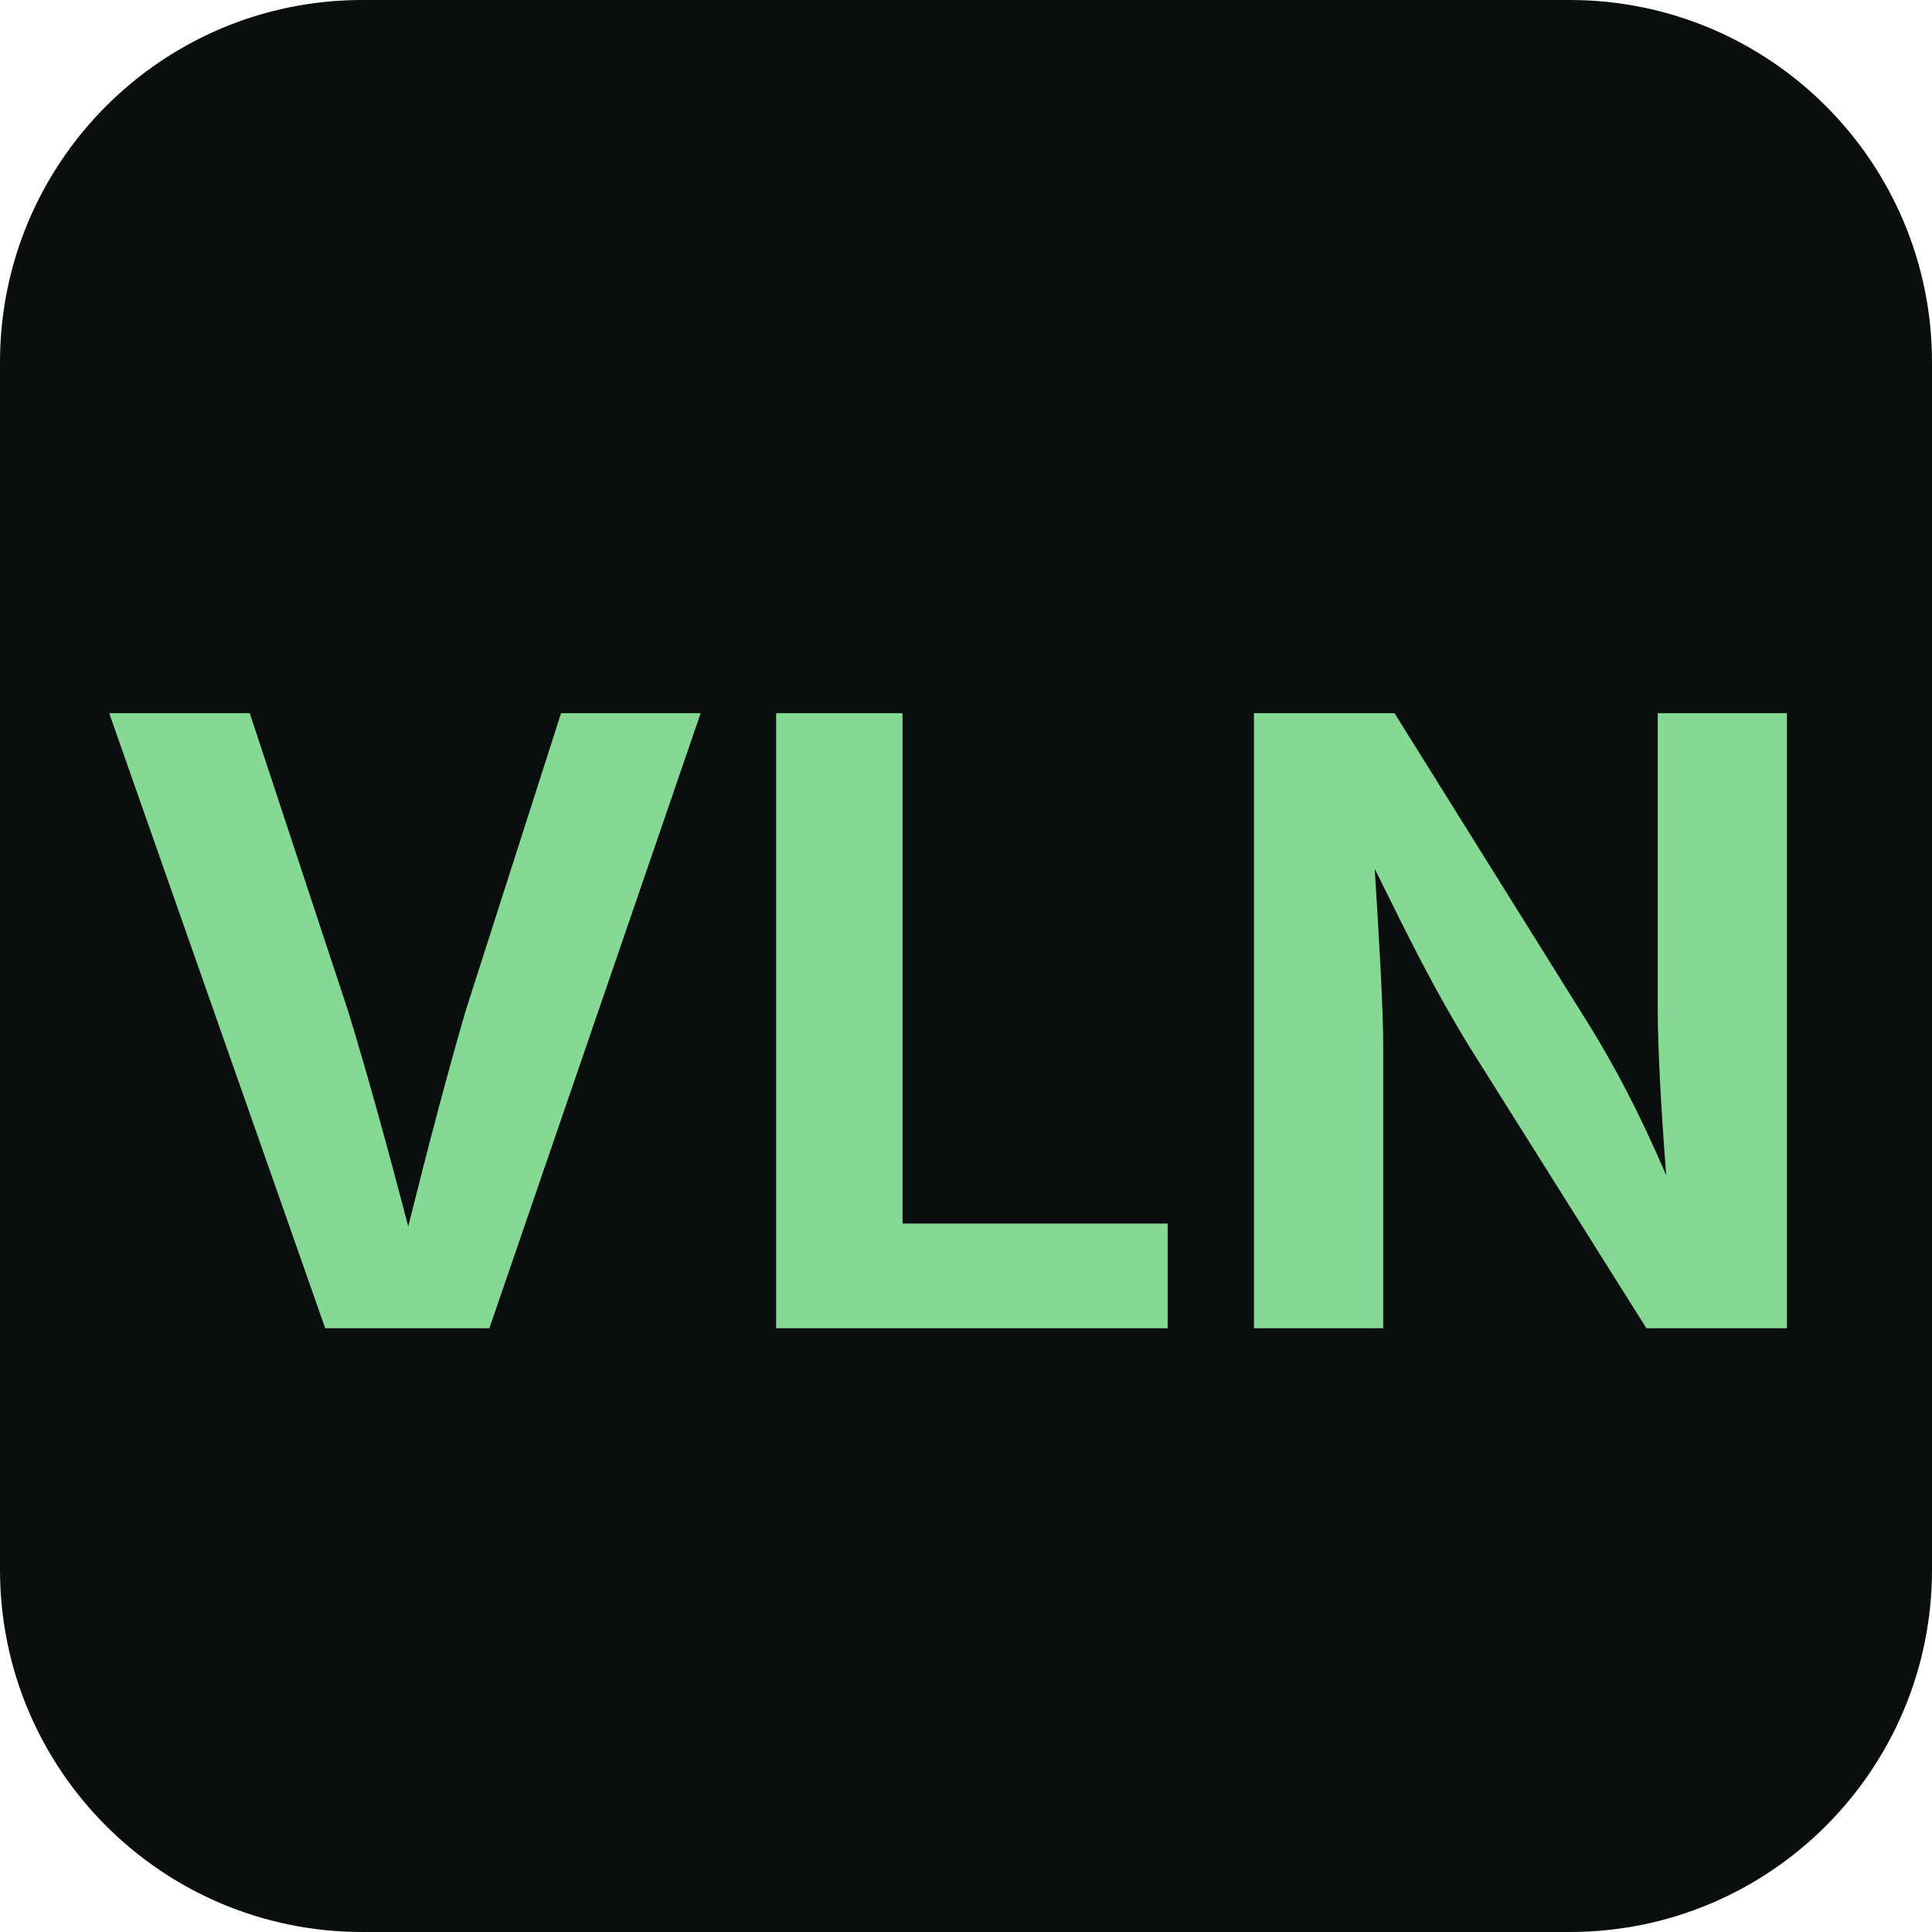
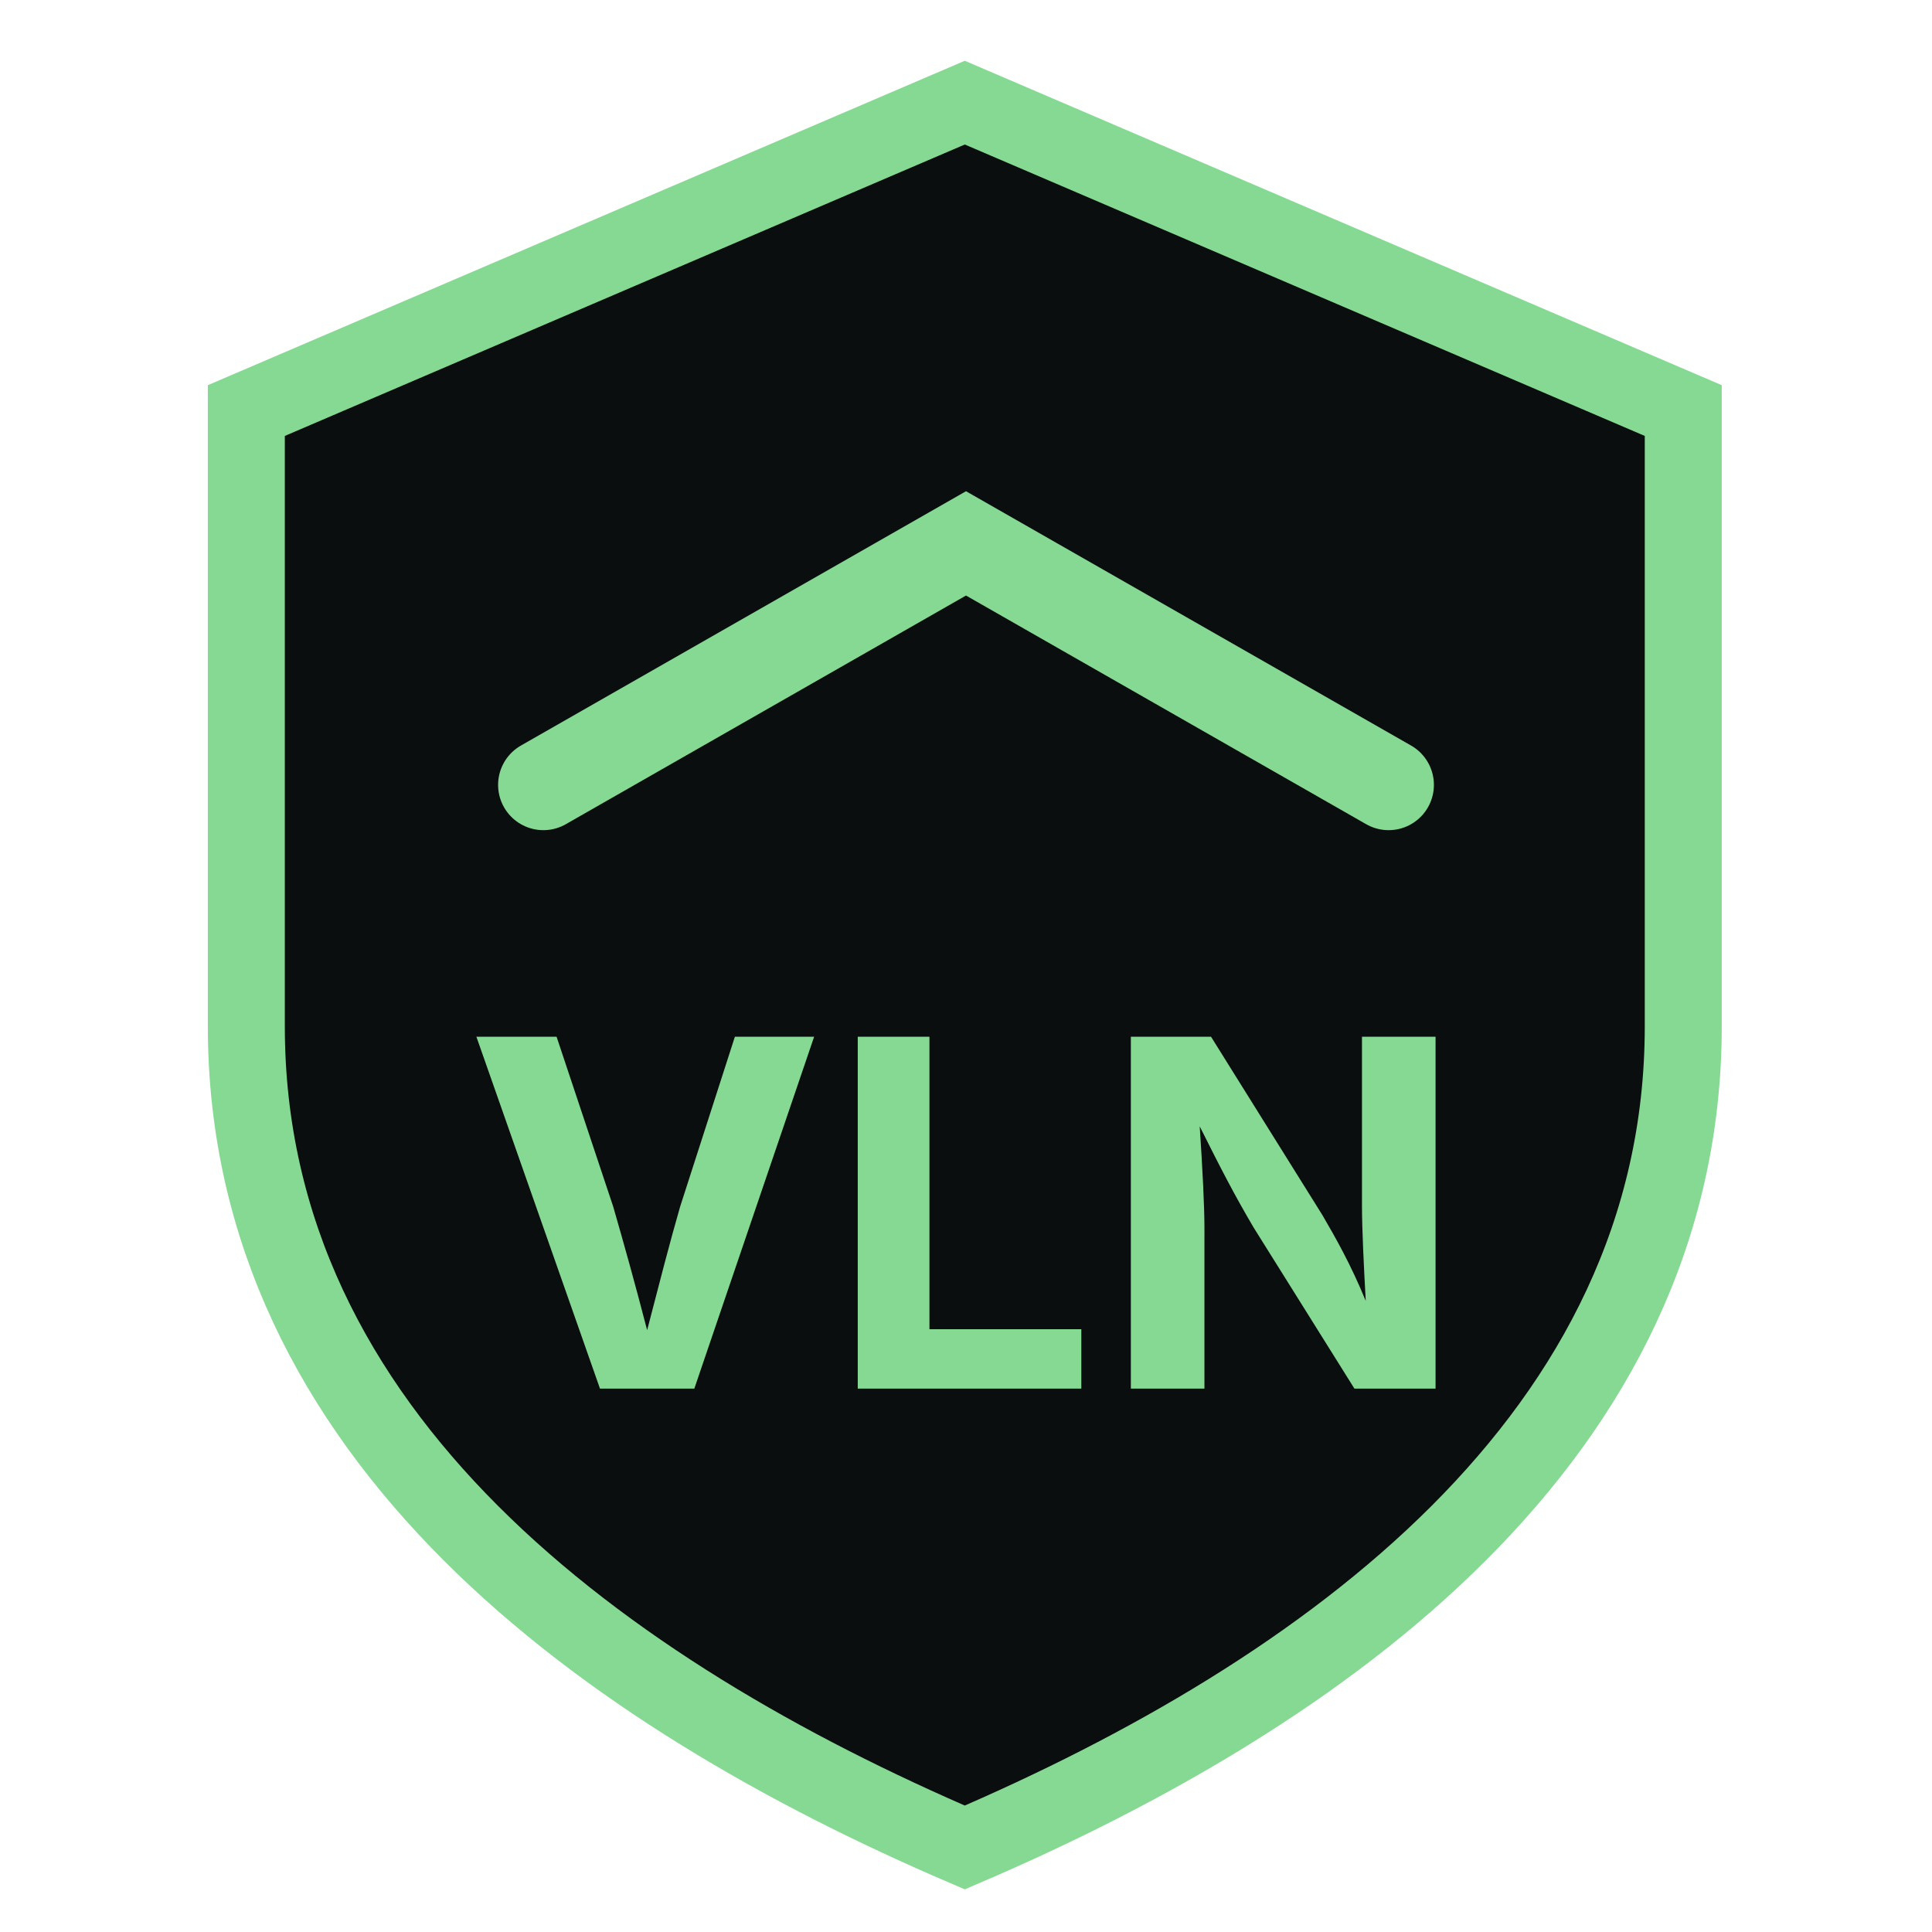
<svg xmlns="http://www.w3.org/2000/svg" width="32" height="32" viewBox="0 0 32 32" fill="none">
-   <rect width="32" height="32" rx="6" fill="#0a0e0f" />
-   <text x="16" y="22" font-family="Inter, sans-serif" font-size="14" font-weight="700" text-anchor="middle" fill="#86d993">
+   <path d="M16 2 L30 8 L30 20 C30 28 23 33 16 36 C9 33 2 28 2 20 L2 8 Z" fill="#0a0e0f" stroke="#86d993" stroke-width="1.5" transform="scale(0.85) translate(2.8, 0)" />
+   <path d="M9 13 L16 9 L23 13" stroke="#86d993" stroke-width="1.5" fill="none" stroke-linecap="round" />
+   <text x="16" y="23" text-anchor="middle" font-family="Inter, system-ui, sans-serif" font-size="8" font-weight="700" fill="#86d993">
    VLN
  </text>
</svg>
